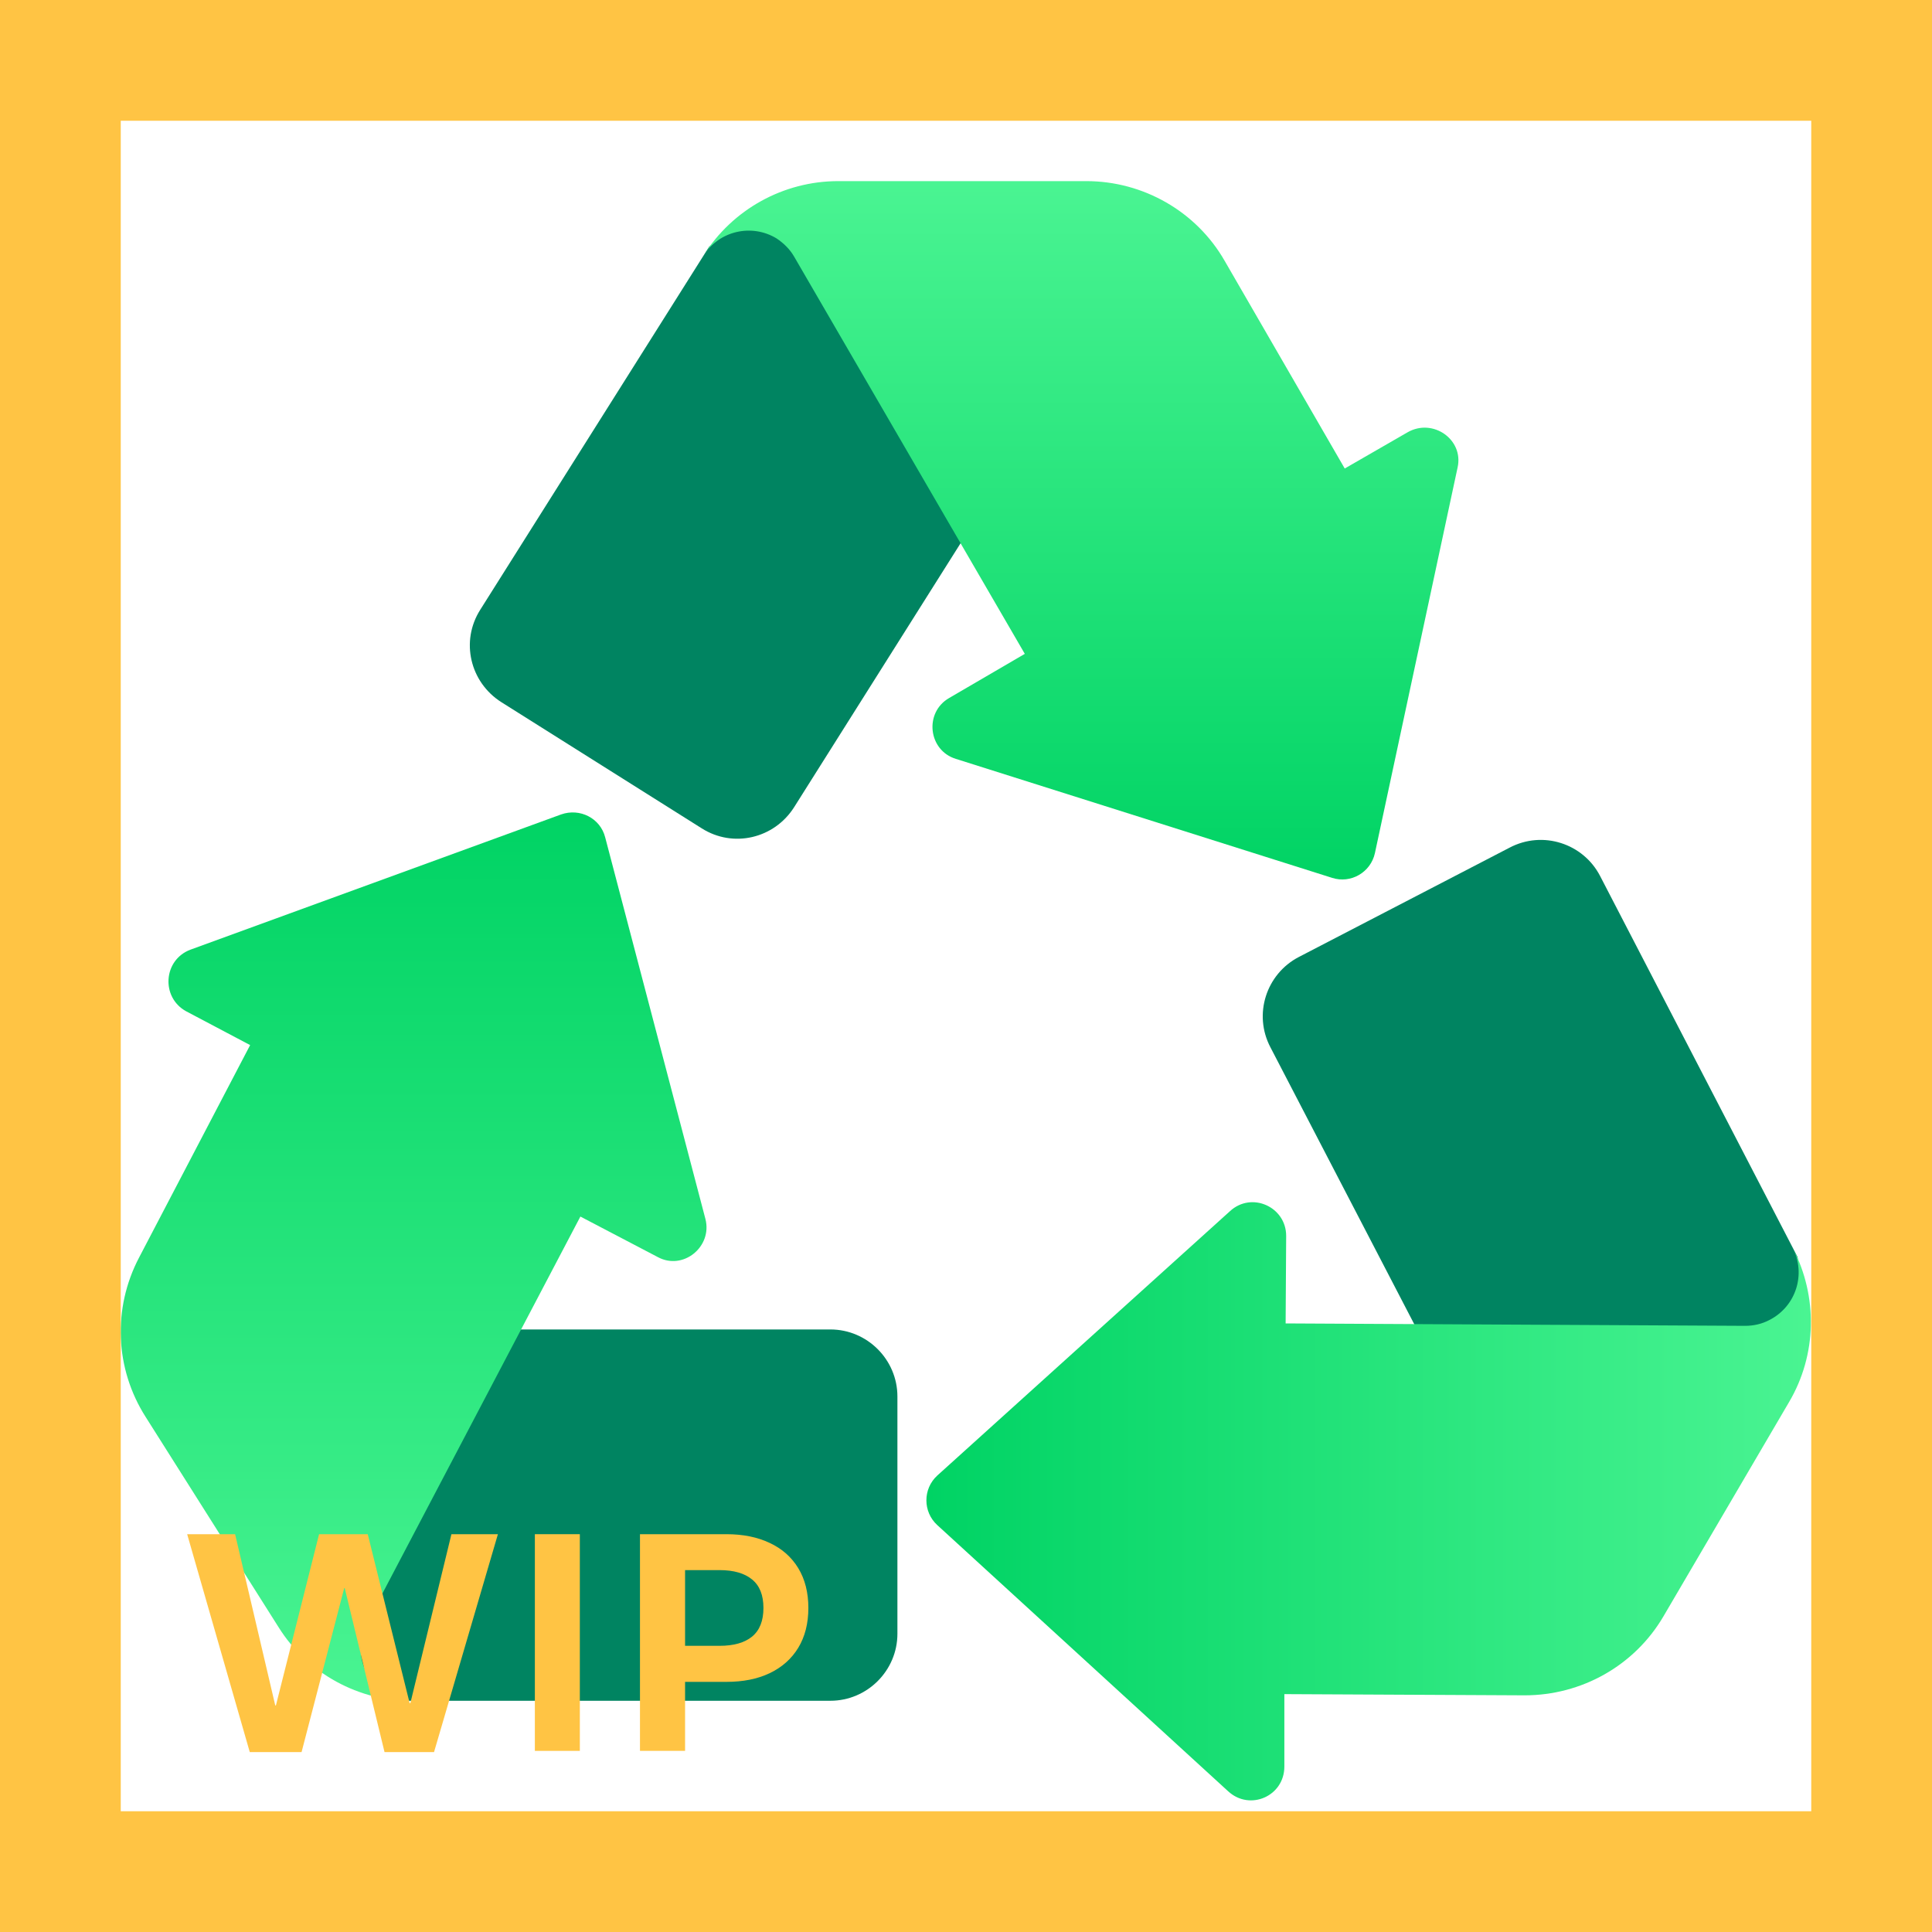
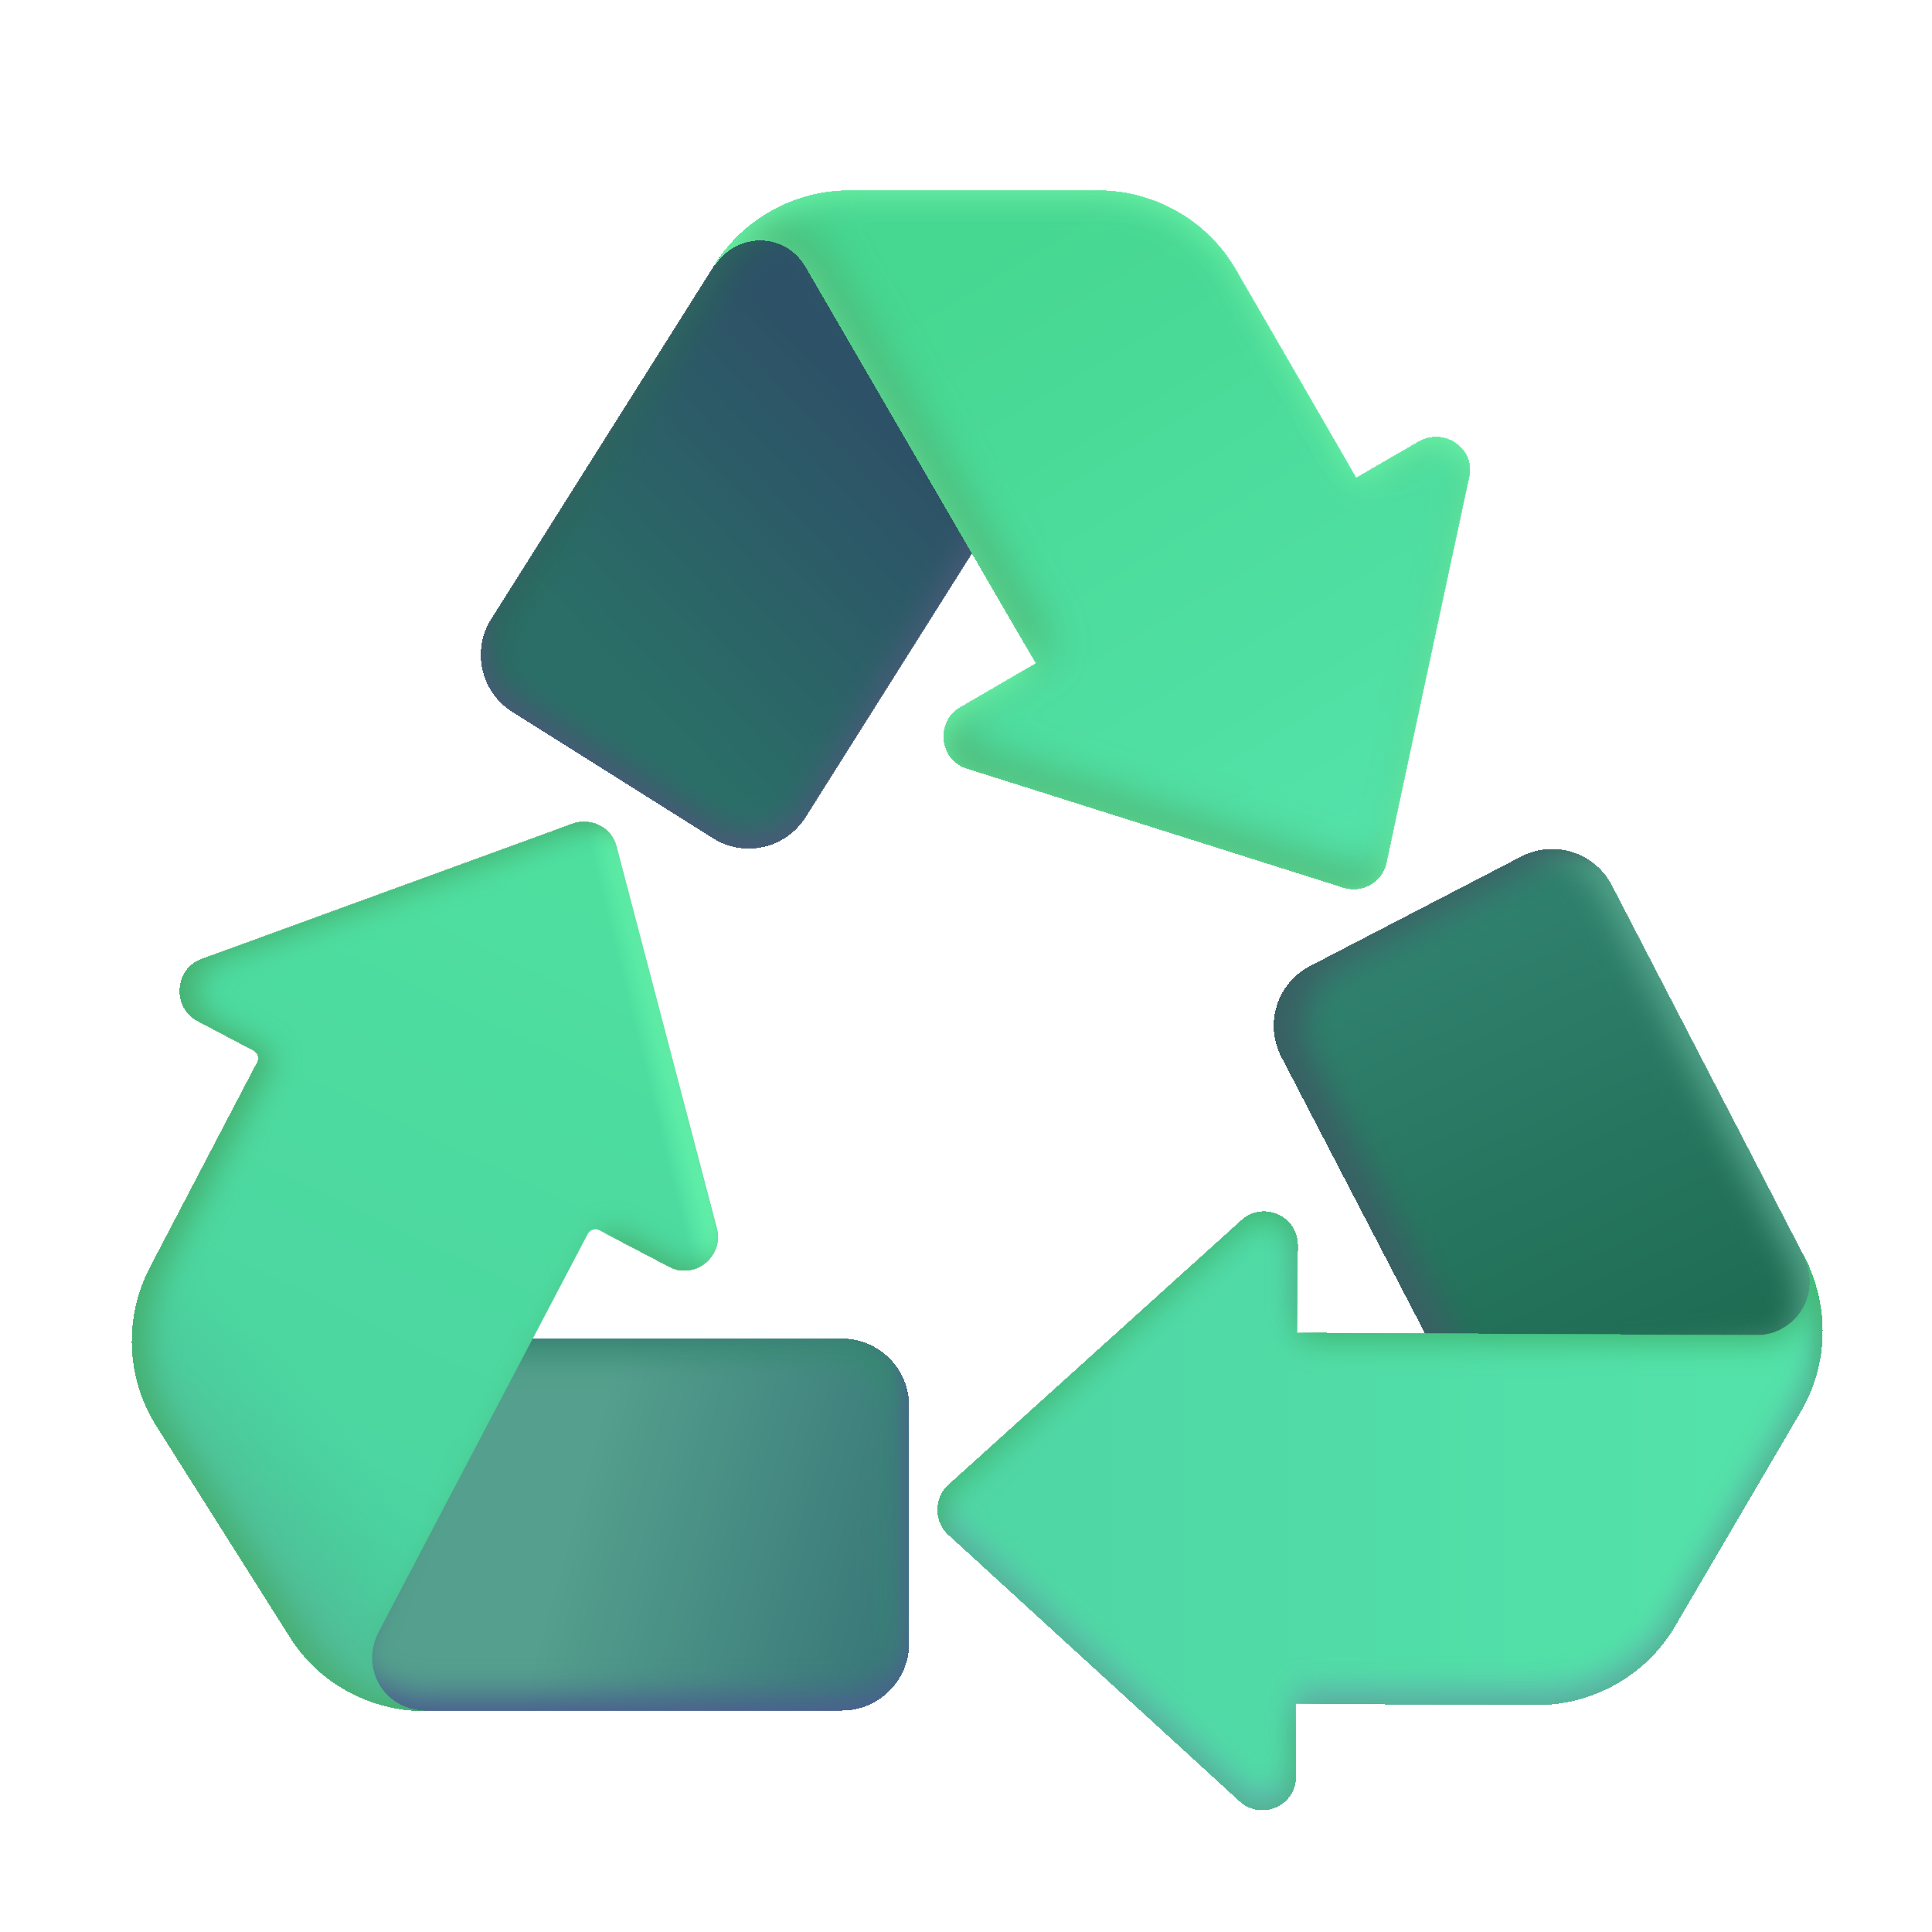
<svg xmlns="http://www.w3.org/2000/svg" width="32" height="32" viewBox="0 0 32 32" fill="none">
-   <path d="M7.743 22.03L5.633 27.52L6.013 27.95L6.653 28.17H13.754C14.364 28.17 14.864 27.67 14.864 27.06V23.13C14.864 22.52 14.364 22.02 13.754 22.02H7.743V22.03Z" fill="#008461" />
-   <path d="M11.684 20.19L10.024 13.87C9.943 13.55 9.603 13.38 9.293 13.49L3.153 15.73C2.703 15.9 2.663 16.52 3.083 16.75L4.143 17.31L2.303 20.83C1.863 21.67 1.903 22.67 2.413 23.47L4.613 26.95C5.093 27.72 5.943 28.18 6.853 28.18C6.363 28.18 5.973 27.79 5.973 27.3C5.973 27.15 6.013 27.01 6.073 26.89L9.613 20.15L10.893 20.82C11.313 21.05 11.803 20.65 11.684 20.19Z" fill="url(#paint0_linear_4_1723)" />
-   <path d="M23.823 22.7L29.674 22.04L29.873 21.5L29.773 20.82L26.503 14.51C26.224 13.97 25.553 13.75 25.003 14.04L21.514 15.85C20.974 16.13 20.753 16.8 21.044 17.35L23.823 22.7Z" fill="#008461" />
-   <path d="M29.694 20.67C29.913 21.1 29.753 21.63 29.314 21.86C29.183 21.93 29.044 21.96 28.904 21.96L21.294 21.92L21.303 20.47C21.303 19.99 20.733 19.73 20.373 20.06L15.524 24.44C15.284 24.66 15.284 25.04 15.524 25.26L20.343 29.67C20.703 30 21.273 29.75 21.273 29.26V28.06L25.253 28.08C26.194 28.08 27.073 27.59 27.553 26.77L29.634 23.22C30.093 22.44 30.113 21.48 29.694 20.67Z" fill="url(#paint1_linear_4_1723)" />
-   <path d="M16.363 8.28L12.844 3.56L12.274 3.66L11.743 4.09L7.954 10.1C7.624 10.62 7.784 11.3 8.304 11.63L11.623 13.72C12.143 14.05 12.823 13.89 13.153 13.37L16.363 8.28Z" fill="#008461" />
-   <path d="M23.314 7.16L22.273 7.76L20.284 4.32C19.814 3.5 18.933 3 17.994 3H13.883C12.973 3 12.133 3.47 11.653 4.23C11.914 3.82 12.454 3.7 12.864 3.95C12.983 4.03 13.084 4.13 13.153 4.25L16.974 10.83L15.723 11.56C15.303 11.8 15.373 12.43 15.834 12.57L22.064 14.54C22.373 14.64 22.703 14.45 22.773 14.13L24.143 7.74C24.244 7.28 23.733 6.92 23.314 7.16Z" fill="url(#paint2_linear_4_1723)" />
-   <path d="M4.995 29.02H4.137L3.1 25.411H3.894L4.559 28.247H4.57L5.285 25.411H6.091L6.785 28.209H6.797L7.477 25.411H8.247L7.189 29.02H6.369L5.71 26.305H5.701L4.995 29.02Z" fill="#FFC444" />
-   <path d="M9.604 29H8.859V25.411H9.604V29Z" fill="#FFC444" />
-   <path d="M10.6 29V25.411H12.032C12.306 25.411 12.544 25.459 12.747 25.555C12.952 25.65 13.11 25.79 13.222 25.974C13.333 26.157 13.389 26.377 13.389 26.633C13.389 26.889 13.333 27.108 13.222 27.292C13.11 27.476 12.952 27.616 12.747 27.714C12.544 27.81 12.306 27.857 12.032 27.857H11.347V29H10.6ZM11.918 27.26C12.152 27.26 12.332 27.209 12.457 27.107C12.582 27.004 12.645 26.846 12.645 26.633C12.645 26.42 12.582 26.263 12.457 26.161C12.332 26.058 12.152 26.006 11.918 26.006H11.347V27.26H11.918Z" fill="#FFC444" />
-   <path d="M0 0V-2H-2V0H0ZM32 0H34V-2H32V0ZM32 32V34H34V32H32ZM0 32H-2V34H0V32ZM0 2H32V-2H0V2ZM30 0V32H34V0H30ZM32 30H0V34H32V30ZM2 32V0H-2V32H2Z" fill="#FFC444" />
+   <g filter="url(#filter0_ii_4_1723)">
+     <path d="M7.932 22.187L5.822 27.677L6.202 28.107L6.842 28.327H13.942C14.552 28.327 15.052 27.827 15.052 27.217V23.287C15.052 22.677 14.552 22.177 13.942 22.177H7.932V22.187Z" fill="url(#paint0_linear_4_1723)" />
+   </g>
+   <g filter="url(#filter1_ii_4_1723)">
+     <path d="M24.012 22.857L29.862 22.197L30.062 21.657L29.962 20.977L26.692 14.667C26.412 14.127 25.742 13.907 25.192 14.197L21.702 16.007C21.162 16.287 20.942 16.957 21.232 17.507L24.012 22.857Z" fill="url(#paint1_linear_4_1723)" />
+   </g>
+   <g filter="url(#filter2_ii_4_1723)">
+     <path d="M13.032 3.717L16.552 8.437L13.342 13.527C13.012 14.047 12.332 14.207 11.812 13.877L8.492 11.787C7.972 11.457 7.812 10.777 8.142 10.257L11.932 4.247L12.462 3.817L13.032 3.717Z" fill="url(#paint2_linear_4_1723)" />
+   </g>
+   <g filter="url(#filter3_i_4_1723)">
+     <path d="M11.872 20.347L10.212 14.027C10.132 13.707 9.792 13.537 9.482 13.647L3.342 15.887C2.892 16.057 2.852 16.677 3.272 16.907L4.2 17.397C4.273 17.436 4.301 17.526 4.263 17.599L2.492 20.987C2.052 21.827 2.092 22.827 2.602 23.627L4.802 27.107C5.282 27.877 6.132 28.337 7.042 28.337C6.552 28.337 6.162 27.947 6.162 27.457C6.162 27.307 6.202 27.167 6.262 27.047L9.732 20.44C9.771 20.366 9.861 20.338 9.934 20.377L11.082 20.977C11.502 21.207 11.992 20.807 11.872 20.347Z" fill="url(#paint3_linear_4_1723)" />
+     <path d="M11.872 20.347L10.212 14.027C10.132 13.707 9.792 13.537 9.482 13.647L3.342 15.887C2.892 16.057 2.852 16.677 3.272 16.907L4.2 17.397C4.273 17.436 4.301 17.526 4.263 17.599L2.492 20.987C2.052 21.827 2.092 22.827 2.602 23.627L4.802 27.107C5.282 27.877 6.132 28.337 7.042 28.337C6.552 28.337 6.162 27.947 6.162 27.457C6.162 27.307 6.202 27.167 6.262 27.047L9.732 20.44C9.771 20.366 9.861 20.338 9.934 20.377L11.082 20.977C11.502 21.207 11.992 20.807 11.872 20.347Z" fill="url(#paint4_linear_4_1723)" />
+     <path d="M11.872 20.347L10.212 14.027C10.132 13.707 9.792 13.537 9.482 13.647L3.342 15.887C2.892 16.057 2.852 16.677 3.272 16.907L4.2 17.397C4.273 17.436 4.301 17.526 4.263 17.599L2.492 20.987C2.052 21.827 2.092 22.827 2.602 23.627L4.802 27.107C5.282 27.877 6.132 28.337 7.042 28.337C6.552 28.337 6.162 27.947 6.162 27.457C6.162 27.307 6.202 27.167 6.262 27.047L9.732 20.44C9.771 20.366 9.861 20.338 9.934 20.377L11.082 20.977C11.502 21.207 11.992 20.807 11.872 20.347Z" fill="url(#paint5_linear_4_1723)" />
+   </g>
+   <g filter="url(#filter4_ii_4_1723)">
+     <path d="M29.882 20.827C30.102 21.257 29.942 21.787 29.502 22.017C29.372 22.087 29.232 22.117 29.092 22.117L21.482 22.077L21.492 20.627C21.492 20.147 20.922 19.887 20.562 20.217L15.712 24.597C15.472 24.817 15.472 25.197 15.712 25.417L20.532 29.827C20.892 30.157 21.462 29.907 21.462 29.417V28.217L25.442 28.237C26.382 28.237 27.262 27.747 27.742 26.927L29.822 23.377C30.282 22.597 30.302 21.637 29.882 20.827Z" fill="url(#paint6_linear_4_1723)" />
+   </g>
+   <g filter="url(#filter5_ii_4_1723)">
+     <path d="M22.462 7.917L23.502 7.317C23.922 7.077 24.432 7.437 24.332 7.897L22.962 14.287C22.892 14.607 22.562 14.797 22.252 14.697L16.022 12.727C15.562 12.587 15.492 11.957 15.912 11.717L17.162 10.987L13.342 4.407C13.272 4.287 13.172 4.187 13.052 4.107C12.642 3.857 12.102 3.977 11.842 4.387C12.322 3.627 13.162 3.157 14.072 3.157H18.182C19.122 3.157 20.002 3.657 20.472 4.477L22.462 7.917Z" fill="url(#paint7_linear_4_1723)" />
+   </g>
  <defs>
-     <linearGradient id="paint0_linear_4_1723" x1="6.852" y1="13.453" x2="6.852" y2="28.177" gradientUnits="userSpaceOnUse">
-       <stop stop-color="#00D364" />
-       <stop offset="1" stop-color="#4AF492" />
+     <filter id="filter0_ii_4_1723" x="5.572" y="21.927" width="9.48" height="6.65" filterUnits="userSpaceOnUse" color-interpolation-filters="sRGB">
+       <feFlood flood-opacity="0" result="BackgroundImageFix" />
+       <feBlend mode="normal" in="SourceGraphic" in2="BackgroundImageFix" result="shape" />
+       <feColorMatrix in="SourceAlpha" type="matrix" values="0 0 0 0 0 0 0 0 0 0 0 0 0 0 0 0 0 0 127 0" result="hardAlpha" />
+       <feOffset dx="-0.25" dy="0.25" />
+       <feGaussianBlur stdDeviation="0.25" />
+       <feComposite in2="hardAlpha" operator="arithmetic" k2="-1" k3="1" />
+       <feColorMatrix type="matrix" values="0 0 0 0 0.208 0 0 0 0 0.541 0 0 0 0 0.439 0 0 0 1 0" />
+       <feBlend mode="normal" in2="shape" result="effect1_innerShadow_4_1723" />
+       <feColorMatrix in="SourceAlpha" type="matrix" values="0 0 0 0 0 0 0 0 0 0 0 0 0 0 0 0 0 0 127 0" result="hardAlpha" />
+       <feOffset dy="-0.25" />
+       <feGaussianBlur stdDeviation="0.25" />
+       <feComposite in2="hardAlpha" operator="arithmetic" k2="-1" k3="1" />
+       <feColorMatrix type="matrix" values="0 0 0 0 0.29 0 0 0 0 0.373 0 0 0 0 0.557 0 0 0 1 0" />
+       <feBlend mode="normal" in2="effect1_innerShadow_4_1723" result="effect2_innerShadow_4_1723" />
+     </filter>
+     <filter id="filter1_ii_4_1723" x="20.853" y="14.069" width="9.708" height="8.788" filterUnits="userSpaceOnUse" color-interpolation-filters="sRGB">
+       <feFlood flood-opacity="0" result="BackgroundImageFix" />
+       <feBlend mode="normal" in="SourceGraphic" in2="BackgroundImageFix" result="shape" />
+       <feColorMatrix in="SourceAlpha" type="matrix" values="0 0 0 0 0 0 0 0 0 0 0 0 0 0 0 0 0 0 127 0" result="hardAlpha" />
+       <feOffset dx="-0.25" />
+       <feGaussianBlur stdDeviation="0.25" />
+       <feComposite in2="hardAlpha" operator="arithmetic" k2="-1" k3="1" />
+       <feColorMatrix type="matrix" values="0 0 0 0 0.333 0 0 0 0 0.651 0 0 0 0 0.545 0 0 0 1 0" />
+       <feBlend mode="normal" in2="shape" result="effect1_innerShadow_4_1723" />
+       <feColorMatrix in="SourceAlpha" type="matrix" values="0 0 0 0 0 0 0 0 0 0 0 0 0 0 0 0 0 0 127 0" result="hardAlpha" />
+       <feOffset dx="0.5" />
+       <feGaussianBlur stdDeviation="0.25" />
+       <feComposite in2="hardAlpha" operator="arithmetic" k2="-1" k3="1" />
+       <feColorMatrix type="matrix" values="0 0 0 0 0.22 0 0 0 0 0.376 0 0 0 0 0.388 0 0 0 1 0" />
+       <feBlend mode="normal" in2="effect1_innerShadow_4_1723" result="effect2_innerShadow_4_1723" />
+     </filter>
+     <filter id="filter2_ii_4_1723" x="7.97" y="3.467" width="8.832" height="10.582" filterUnits="userSpaceOnUse" color-interpolation-filters="sRGB">
+       <feFlood flood-opacity="0" result="BackgroundImageFix" />
+       <feBlend mode="normal" in="SourceGraphic" in2="BackgroundImageFix" result="shape" />
+       <feColorMatrix in="SourceAlpha" type="matrix" values="0 0 0 0 0 0 0 0 0 0 0 0 0 0 0 0 0 0 127 0" result="hardAlpha" />
+       <feOffset dx="0.25" />
+       <feGaussianBlur stdDeviation="0.25" />
+       <feComposite in2="hardAlpha" operator="arithmetic" k2="-1" k3="1" />
+       <feColorMatrix type="matrix" values="0 0 0 0 0.153 0 0 0 0 0.4 0 0 0 0 0.337 0 0 0 1 0" />
+       <feBlend mode="normal" in2="shape" result="effect1_innerShadow_4_1723" />
+       <feColorMatrix in="SourceAlpha" type="matrix" values="0 0 0 0 0 0 0 0 0 0 0 0 0 0 0 0 0 0 127 0" result="hardAlpha" />
+       <feOffset dy="-0.25" />
+       <feGaussianBlur stdDeviation="0.25" />
+       <feComposite in2="hardAlpha" operator="arithmetic" k2="-1" k3="1" />
+       <feColorMatrix type="matrix" values="0 0 0 0 0.29 0 0 0 0 0.353 0 0 0 0 0.478 0 0 0 1 0" />
+       <feBlend mode="normal" in2="effect1_innerShadow_4_1723" result="effect2_innerShadow_4_1723" />
+     </filter>
+     <filter id="filter3_i_4_1723" x="2.188" y="13.614" width="9.952" height="14.723" filterUnits="userSpaceOnUse" color-interpolation-filters="sRGB">
+       <feFlood flood-opacity="0" result="BackgroundImageFix" />
+       <feBlend mode="normal" in="SourceGraphic" in2="BackgroundImageFix" result="shape" />
+       <feColorMatrix in="SourceAlpha" type="matrix" values="0 0 0 0 0 0 0 0 0 0 0 0 0 0 0 0 0 0 127 0" result="hardAlpha" />
+       <feOffset dx="0.25" />
+       <feGaussianBlur stdDeviation="0.25" />
+       <feComposite in2="hardAlpha" operator="arithmetic" k2="-1" k3="1" />
+       <feColorMatrix type="matrix" values="0 0 0 0 0.271 0 0 0 0 0.686 0 0 0 0 0.435 0 0 0 1 0" />
+       <feBlend mode="normal" in2="shape" result="effect1_innerShadow_4_1723" />
+     </filter>
+     <filter id="filter4_ii_4_1723" x="15.532" y="19.819" width="14.651" height="10.308" filterUnits="userSpaceOnUse" color-interpolation-filters="sRGB">
+       <feFlood flood-opacity="0" result="BackgroundImageFix" />
+       <feBlend mode="normal" in="SourceGraphic" in2="BackgroundImageFix" result="shape" />
+       <feColorMatrix in="SourceAlpha" type="matrix" values="0 0 0 0 0 0 0 0 0 0 0 0 0 0 0 0 0 0 127 0" result="hardAlpha" />
+       <feOffset dy="-0.25" />
+       <feGaussianBlur stdDeviation="0.25" />
+       <feComposite in2="hardAlpha" operator="arithmetic" k2="-1" k3="1" />
+       <feColorMatrix type="matrix" values="0 0 0 0 0.376 0 0 0 0 0.675 0 0 0 0 0.678 0 0 0 1 0" />
+       <feBlend mode="normal" in2="shape" result="effect1_innerShadow_4_1723" />
+       <feColorMatrix in="SourceAlpha" type="matrix" values="0 0 0 0 0 0 0 0 0 0 0 0 0 0 0 0 0 0 127 0" result="hardAlpha" />
+       <feOffset dy="0.15" />
+       <feGaussianBlur stdDeviation="0.25" />
+       <feComposite in2="hardAlpha" operator="arithmetic" k2="-1" k3="1" />
+       <feColorMatrix type="matrix" values="0 0 0 0 0.251 0 0 0 0 0.733 0 0 0 0 0.459 0 0 0 1 0" />
+       <feBlend mode="normal" in2="effect1_innerShadow_4_1723" result="effect2_innerShadow_4_1723" />
+     </filter>
+     <filter id="filter5_ii_4_1723" x="11.842" y="2.907" width="12.753" height="11.967" filterUnits="userSpaceOnUse" color-interpolation-filters="sRGB">
+       <feFlood flood-opacity="0" result="BackgroundImageFix" />
+       <feBlend mode="normal" in="SourceGraphic" in2="BackgroundImageFix" result="shape" />
+       <feColorMatrix in="SourceAlpha" type="matrix" values="0 0 0 0 0 0 0 0 0 0 0 0 0 0 0 0 0 0 127 0" result="hardAlpha" />
+       <feOffset dx="0.25" dy="-0.25" />
+       <feGaussianBlur stdDeviation="0.375" />
+       <feComposite in2="hardAlpha" operator="arithmetic" k2="-1" k3="1" />
+       <feColorMatrix type="matrix" values="0 0 0 0 0.302 0 0 0 0 0.706 0 0 0 0 0.455 0 0 0 1 0" />
+       <feBlend mode="normal" in2="shape" result="effect1_innerShadow_4_1723" />
+       <feColorMatrix in="SourceAlpha" type="matrix" values="0 0 0 0 0 0 0 0 0 0 0 0 0 0 0 0 0 0 127 0" result="hardAlpha" />
+       <feOffset dy="0.15" />
+       <feGaussianBlur stdDeviation="0.25" />
+       <feComposite in2="hardAlpha" operator="arithmetic" k2="-1" k3="1" />
+       <feColorMatrix type="matrix" values="0 0 0 0 0.408 0 0 0 0 0.949 0 0 0 0 0.655 0 0 0 1 0" />
+       <feBlend mode="normal" in2="effect1_innerShadow_4_1723" result="effect2_innerShadow_4_1723" />
+     </filter>
+     <linearGradient id="paint0_linear_4_1723" x1="9.313" y1="25.72" x2="16.501" y2="27.72" gradientUnits="userSpaceOnUse">
+       <stop stop-color="#549F8D" />
+       <stop offset="1" stop-color="#306B72" />
    </linearGradient>
-     <linearGradient id="paint1_linear_4_1723" x1="15.349" y1="24.866" x2="29.994" y2="24.866" gradientUnits="userSpaceOnUse">
-       <stop stop-color="#00D364" />
-       <stop offset="1" stop-color="#4AF492" />
+     <linearGradient id="paint1_linear_4_1723" x1="28.34" y1="22.32" x2="24.578" y2="14.31" gradientUnits="userSpaceOnUse">
+       <stop stop-color="#1E6C52" />
+       <stop offset="1" stop-color="#318270" />
    </linearGradient>
-     <linearGradient id="paint2_linear_4_1723" x1="17.9" y1="14.583" x2="17.9" y2="3" gradientUnits="userSpaceOnUse">
-       <stop stop-color="#00D364" />
-       <stop offset="1" stop-color="#4AF492" />
+     <linearGradient id="paint2_linear_4_1723" x1="16.001" y1="6.219" x2="10.501" y2="11.407" gradientUnits="userSpaceOnUse">
+       <stop offset="0.215" stop-color="#2D5267" />
+       <stop offset="1" stop-color="#2A6E67" />
+     </linearGradient>
+     <linearGradient id="paint3_linear_4_1723" x1="10.152" y1="14.93" x2="4.62" y2="26.524" gradientUnits="userSpaceOnUse">
+       <stop stop-color="#4EDF9F" />
+       <stop offset="1" stop-color="#4BD3A1" />
+     </linearGradient>
+     <linearGradient id="paint4_linear_4_1723" x1="4.62" y1="28.337" x2="7.629" y2="25.772" gradientUnits="userSpaceOnUse">
+       <stop stop-color="#5BA48B" />
+       <stop offset="1" stop-color="#44C89B" stop-opacity="0" />
+     </linearGradient>
+     <linearGradient id="paint5_linear_4_1723" x1="11.767" y1="19.422" x2="11.136" y2="19.576" gradientUnits="userSpaceOnUse">
+       <stop offset="0.263" stop-color="#63F5AD" />
+       <stop offset="1" stop-color="#63F5AD" stop-opacity="0" />
+     </linearGradient>
+     <linearGradient id="paint6_linear_4_1723" x1="28.605" y1="25.551" x2="16.967" y2="25.551" gradientUnits="userSpaceOnUse">
+       <stop stop-color="#53E2A9" />
+       <stop offset="1" stop-color="#4FD7A5" />
+     </linearGradient>
+     <linearGradient id="paint7_linear_4_1723" x1="22.861" y1="13.654" x2="16.939" y2="3.715" gradientUnits="userSpaceOnUse">
+       <stop stop-color="#53E2A9" />
+       <stop offset="1" stop-color="#46D791" />
    </linearGradient>
  </defs>
</svg>
